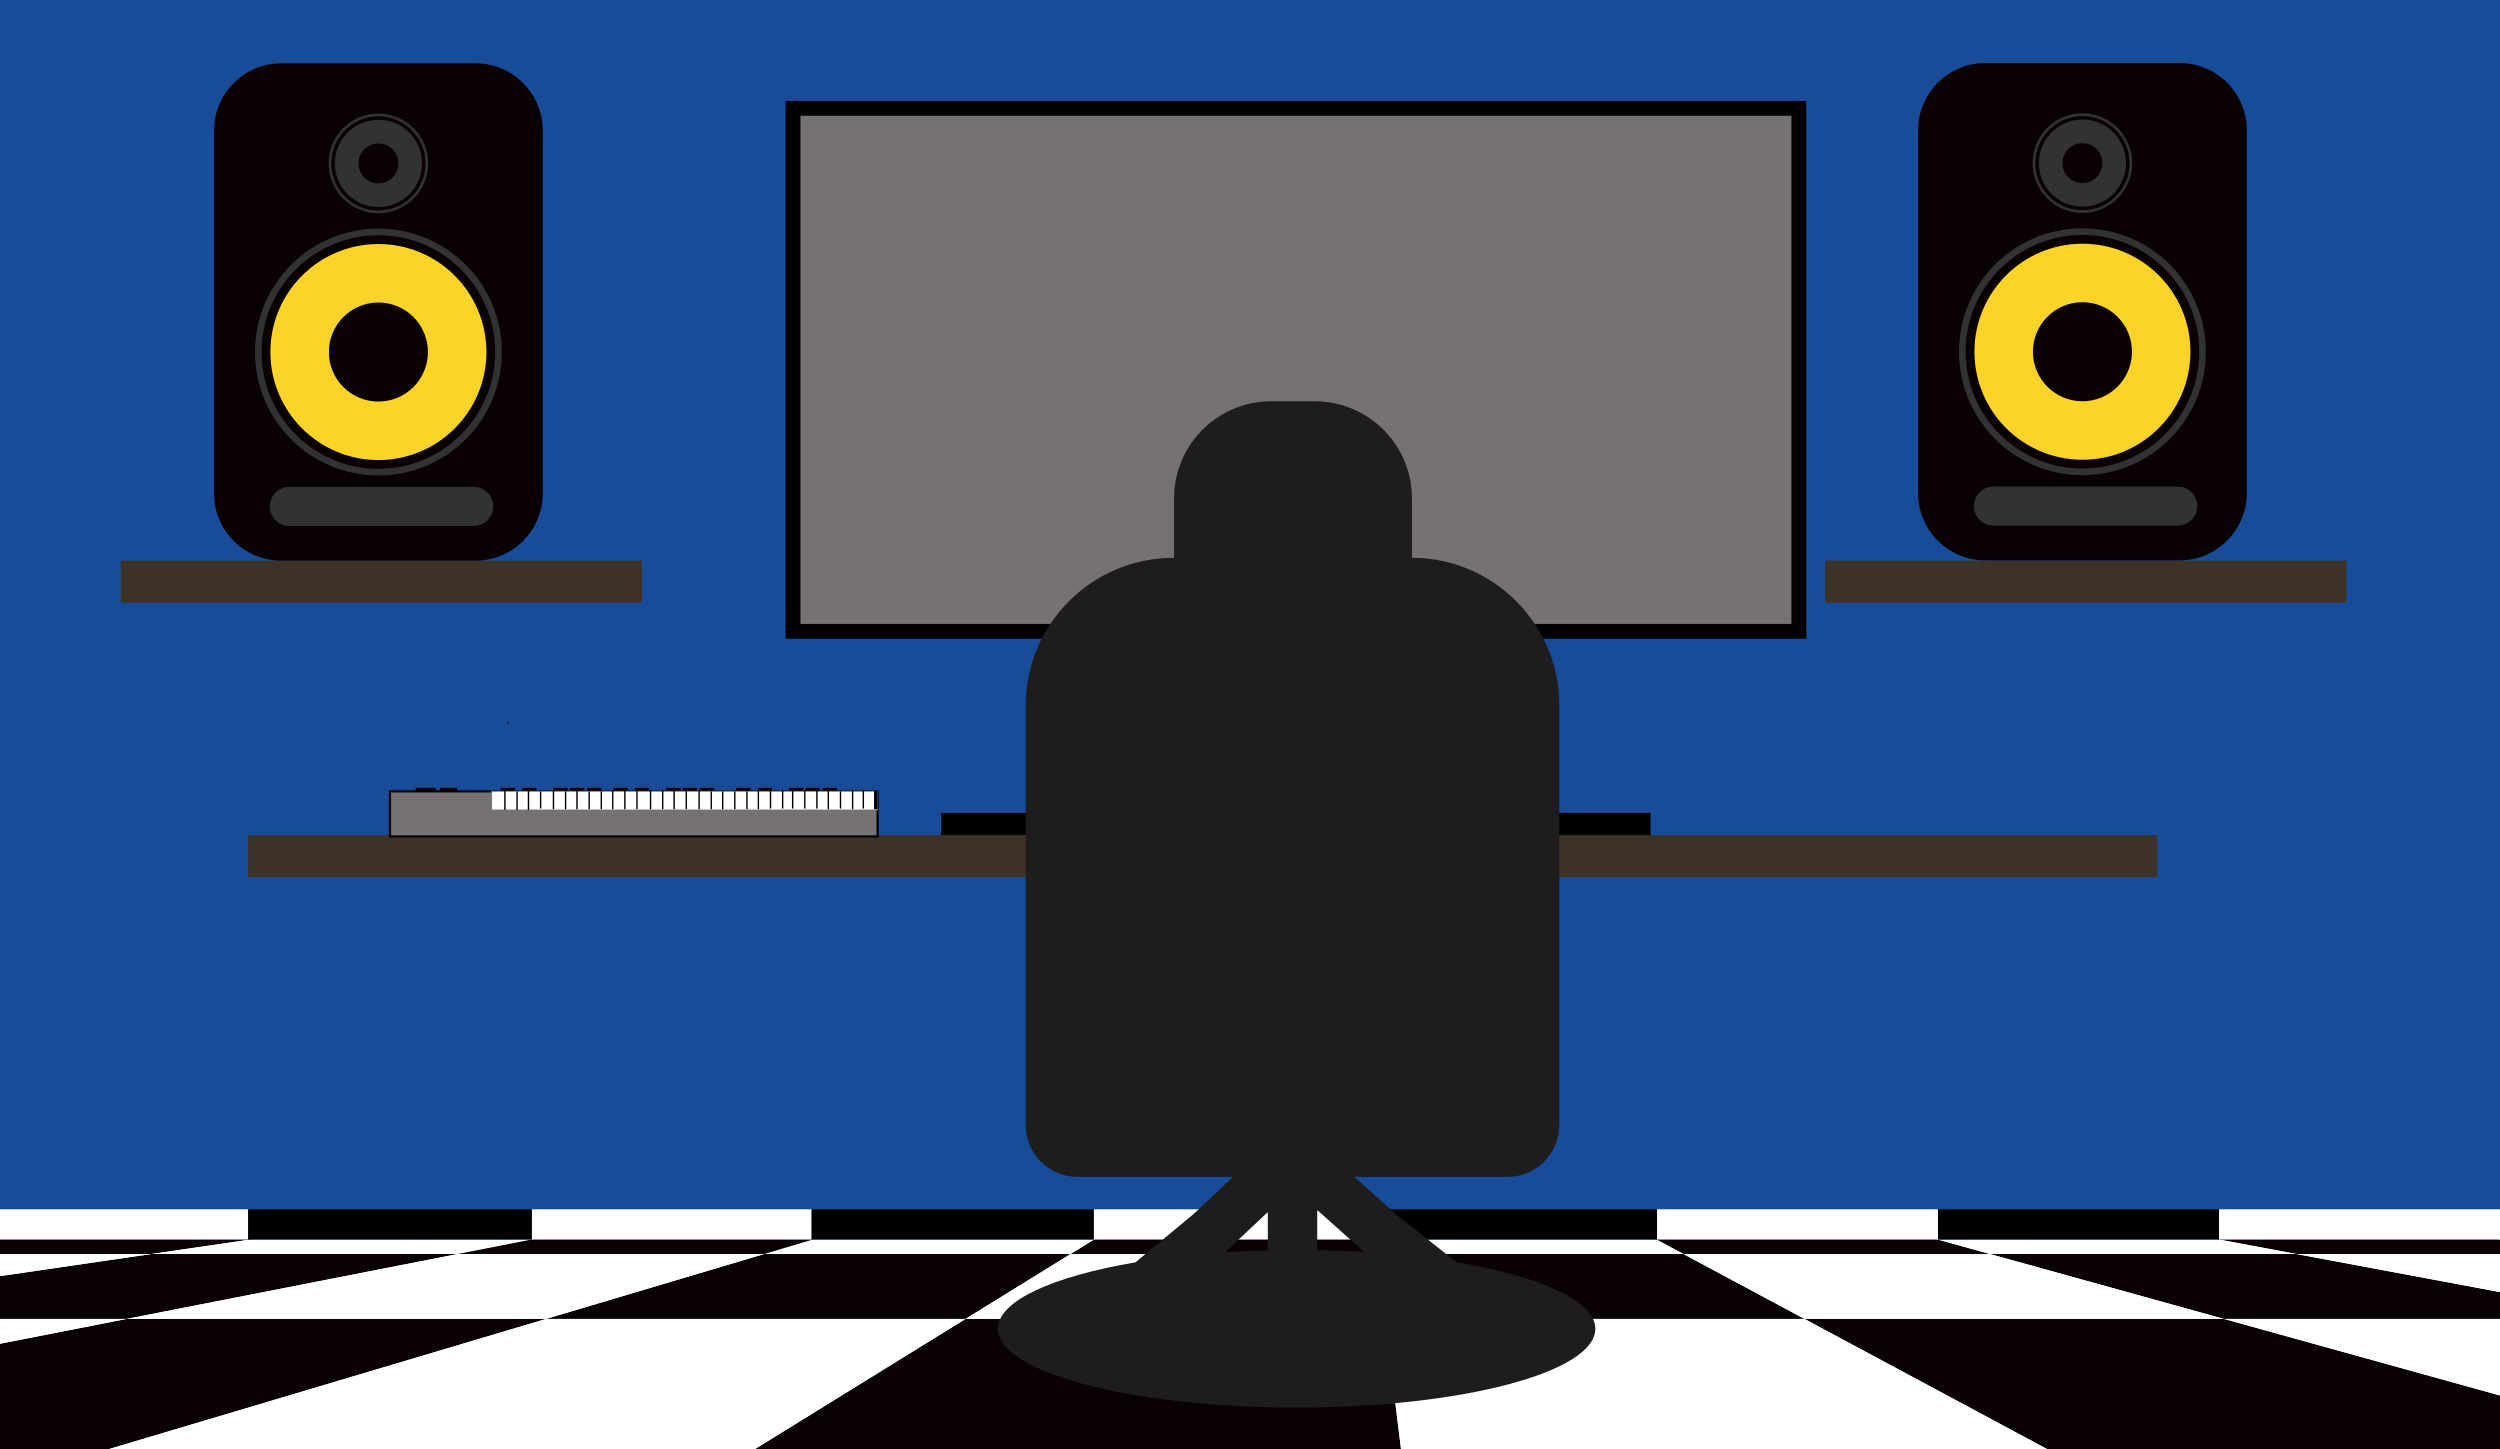
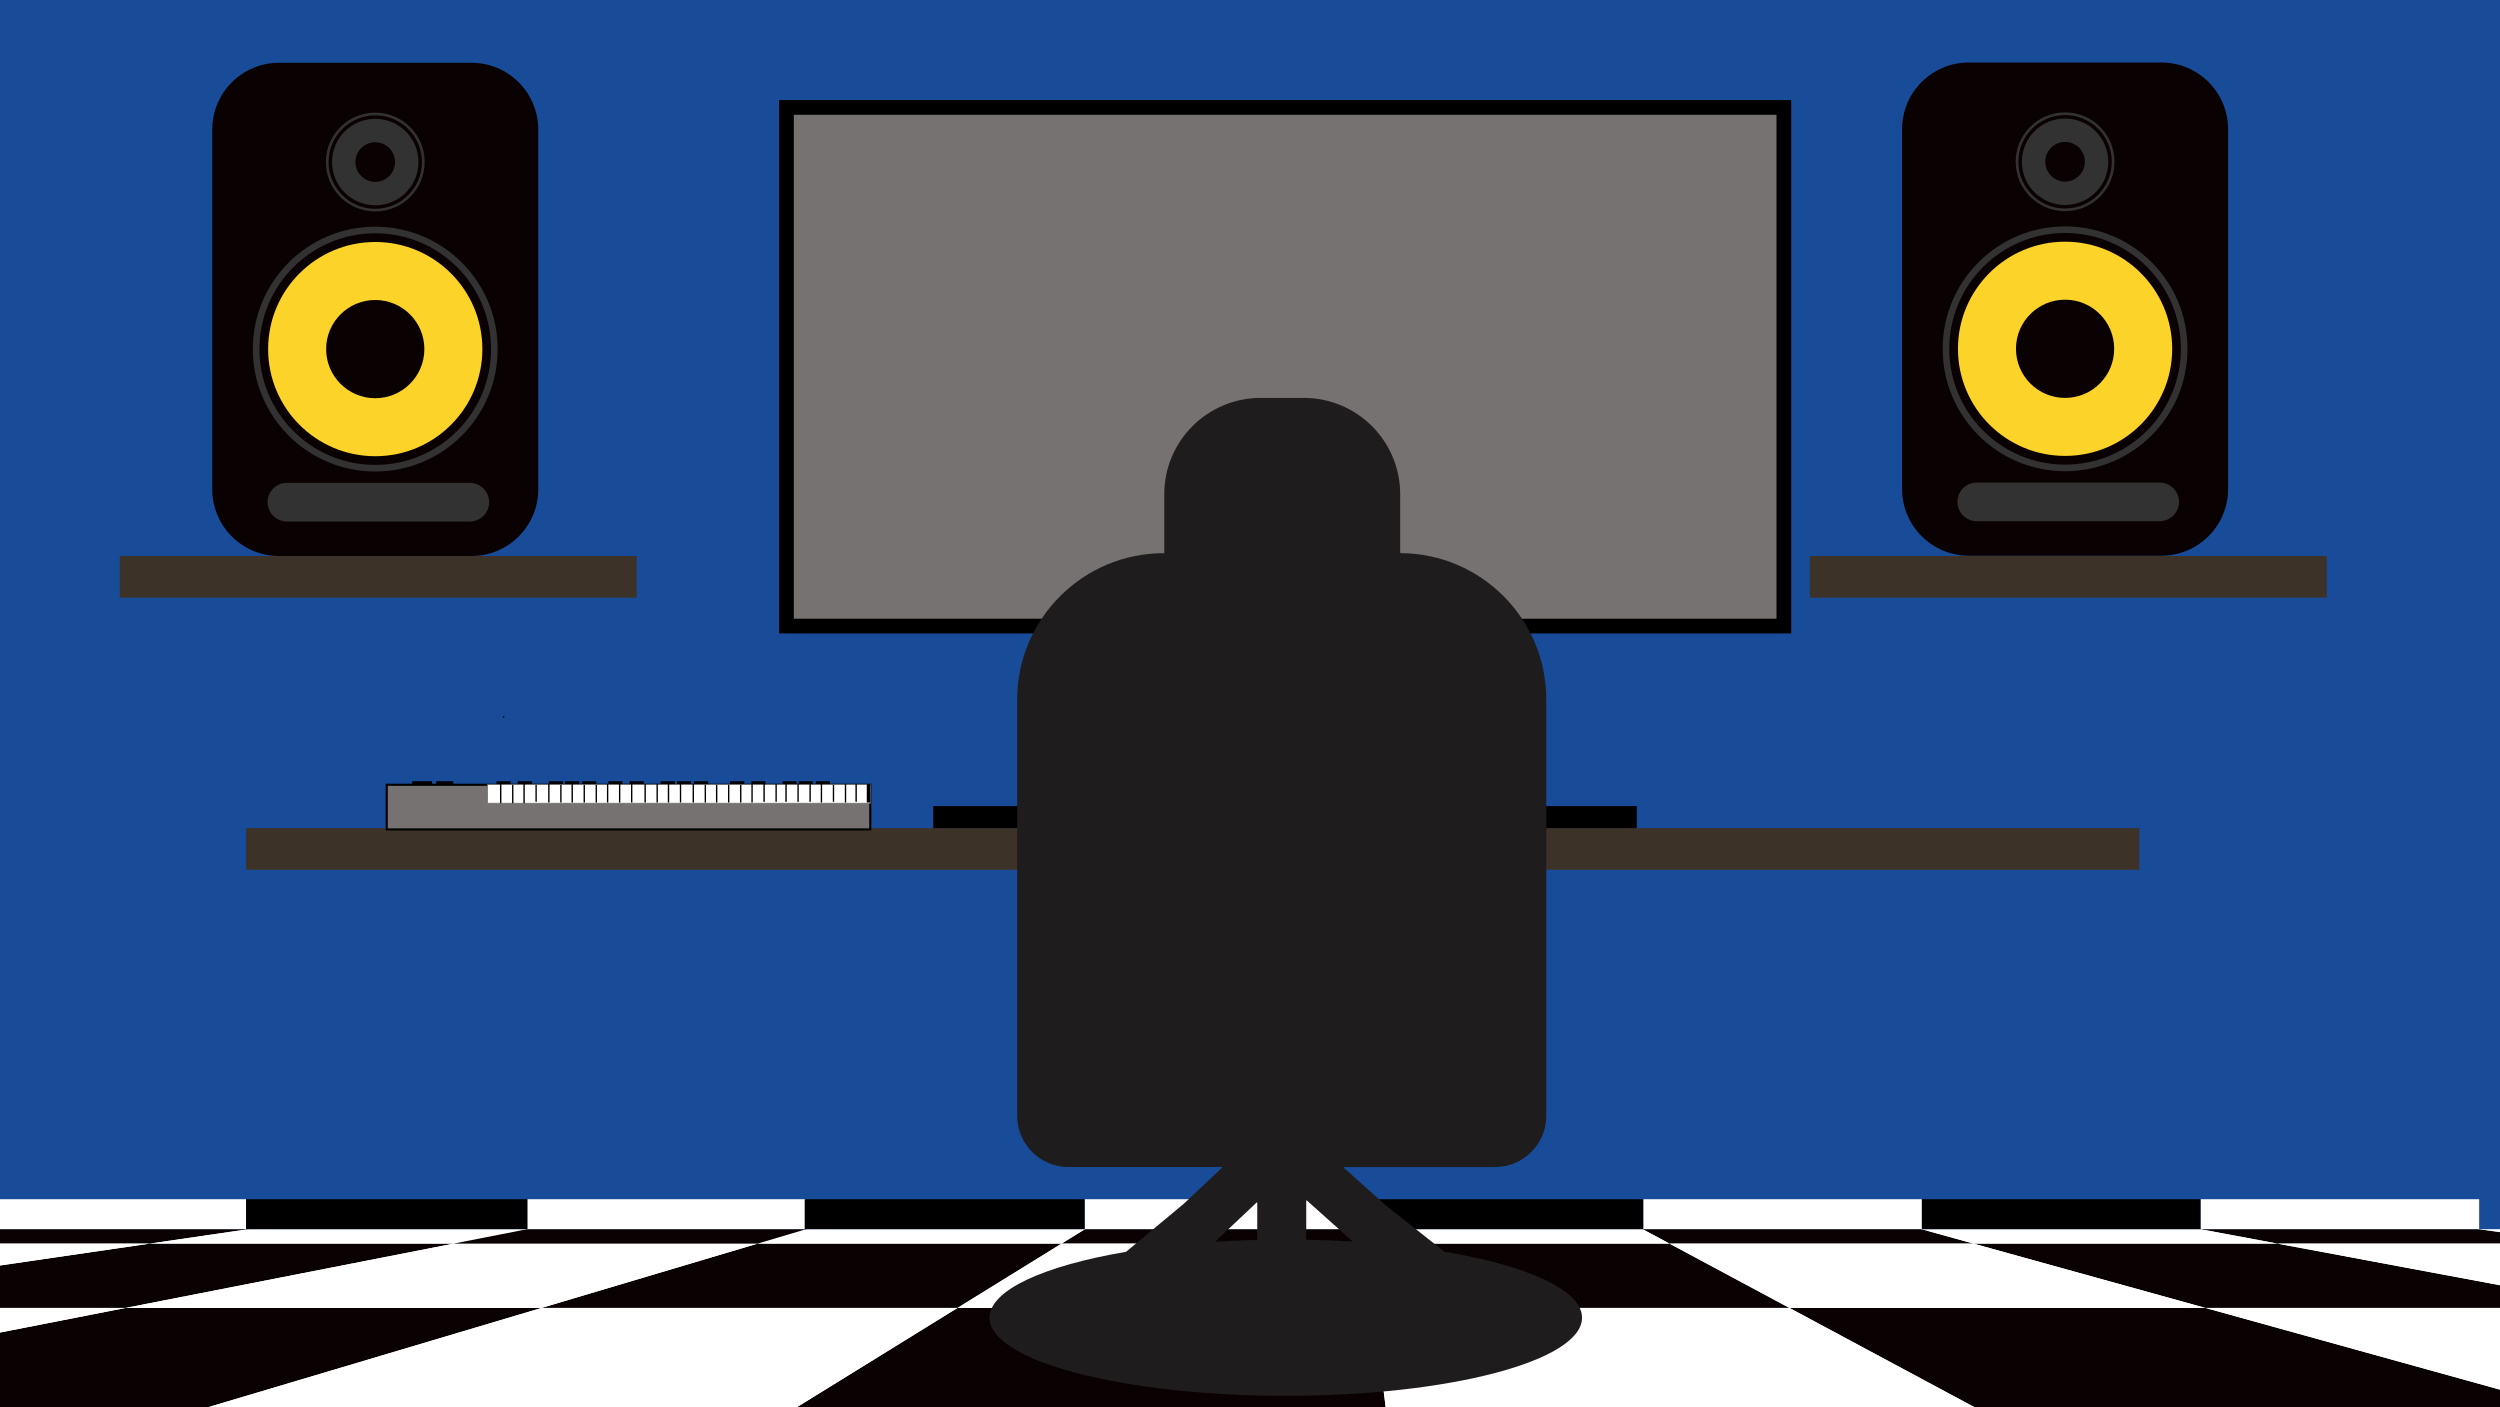
- <svg xmlns="http://www.w3.org/2000/svg" viewBox="0 0 1904 1103">
+ <svg xmlns="http://www.w3.org/2000/svg" viewBox="0 0 1920 1080">
  <defs>
    <style>.cls-1{fill:#0a0202;}.cls-12,.cls-2{fill:#fff;}.cls-3{fill:#184c98;}.cls-4{fill:#3d3228;}.cls-5,.cls-7{fill:none;stroke:#333232;}.cls-11,.cls-12,.cls-13,.cls-14,.cls-15,.cls-16,.cls-17,.cls-5,.cls-7,.cls-9{stroke-miterlimit:10;}.cls-5{stroke-width:5.05px;}.cls-6{fill:#fcd329;}.cls-7{stroke-width:2.04px;}.cls-8{fill:#333232;}.cls-11,.cls-9{fill:#777272;}.cls-11,.cls-13,.cls-14,.cls-15,.cls-16,.cls-17,.cls-9{stroke:#000;}.cls-9{stroke-width:11.29px;}.cls-10{fill:#1e1c1c;}.cls-11{stroke-width:1.63px;}.cls-12{stroke:#777272;stroke-width:0.61px;}.cls-13{stroke-width:1.05px;}.cls-14{stroke-width:1.07px;}.cls-15{stroke-width:1.09px;}.cls-16{stroke-width:1.04px;}.cls-17{stroke-width:2.68px;}</style>
  </defs>
  <g id="piso">
    <polygon class="cls-1" points="115.08 955.07 -118.32 955.07 125.89 926.61 309.75 926.61 115.08 955.07" />
    <polygon class="cls-1" points="96.31 1004.51 -223.19 1004.51 115.08 955.07 348.49 955.07 96.31 1004.51" />
    <polygon class="cls-1" points="735.3 1004.51 415.81 1004.51 581.9 955.07 815.31 955.07 735.3 1004.51" />
    <polygon class="cls-1" points="1068 1111.75 561.8 1111.75 735.3 1004.51 1054.8 1004.51 1068 1111.75" />
    <polygon class="cls-1" points="1048.72 955.07 815.31 955.07 861.35 926.61 1045.21 926.61 1048.72 955.07" />
    <polygon class="cls-1" points="1515.53 955.07 1282.12 955.07 1229.08 926.61 1412.94 926.61 1515.53 955.07" />
    <polygon class="cls-1" points="1374.3 1004.51 1054.8 1004.51 1048.72 955.07 1282.12 955.07 1374.3 1004.51" />
    <polygon class="cls-1" points="2080.4 1111.75 1574.2 1111.75 1374.3 1004.51 1693.8 1004.51 2080.4 1111.75" />
    <polygon class="cls-1" points="2013.29 1004.51 1693.8 1004.51 1515.53 955.07 1748.94 955.07 2013.29 1004.51" />
    <polygon class="cls-1" points="1982.35 955.07 1748.94 955.07 1596.81 926.61 1780.67 926.61 1982.35 955.07" />
    <polygon class="cls-1" points="55.6 1111.75 -450.6 1111.75 96.31 1004.51 415.81 1004.51 55.6 1111.75" />
    <polygon class="cls-2" points="415.81 1004.51 96.31 1004.51 348.49 955.07 581.9 955.07 415.81 1004.51" />
    <polygon class="cls-2" points="815.31 955.07 581.9 955.07 677.48 926.61 861.35 926.61 815.31 955.07" />
    <polygon class="cls-2" points="561.8 1111.75 55.6 1111.75 415.81 1004.51 735.3 1004.51 561.8 1111.75" />
    <polygon class="cls-2" points="1054.8 1004.51 735.3 1004.51 815.31 955.07 1048.72 955.07 1054.8 1004.51" />
    <polygon class="cls-2" points="1282.12 955.07 1048.72 955.07 1045.21 926.61 1229.08 926.61 1282.12 955.07" />
    <polygon class="cls-2" points="1574.2 1111.75 1068 1111.75 1054.8 1004.51 1374.3 1004.51 1574.2 1111.75" />
    <polygon class="cls-2" points="1693.8 1004.51 1374.3 1004.51 1282.12 955.07 1515.53 955.07 1693.8 1004.51" />
    <polygon class="cls-2" points="2586.6 1111.75 2080.4 1111.75 1693.8 1004.51 2013.29 1004.51 2586.6 1111.75" />
    <polygon class="cls-2" points="2332.79 1004.51 2013.29 1004.51 1748.94 955.07 1982.35 955.07 2332.79 1004.51" />
    <polygon class="cls-2" points="1748.94 955.07 1515.53 955.07 1412.94 926.61 1596.81 926.61 1748.94 955.07" />
    <polygon class="cls-2" points="2215.76 955.07 1982.35 955.07 1780.67 926.61 1964.54 926.61 2215.76 955.07" />
    <polygon class="cls-2" points="-223.19 1004.51 -542.68 1004.51 -118.32 955.07 115.08 955.07 -223.19 1004.51" />
    <polygon class="cls-2" points="-450.6 1111.75 -956.8 1111.75 -223.19 1004.51 96.31 1004.51 -450.6 1111.75" />
    <polygon class="cls-2" points="348.49 955.07 115.08 955.07 309.75 926.61 493.62 926.61 348.49 955.07" />
    <polygon class="cls-1" points="581.9 955.07 348.49 955.07 493.62 926.61 677.48 926.61 581.9 955.07" />
  </g>
  <g id="pared">
    <rect class="cls-3" x="-386" y="-143" width="2797" height="1087" />
  </g>
  <g id="zocalo">
    <rect class="cls-2" x="-11" y="921" width="200" height="23" />
    <rect class="cls-2" x="405" y="921" width="214" height="23" />
    <rect class="cls-2" x="833" y="921" width="214" height="23" />
    <rect class="cls-2" x="1262" y="921" width="214" height="23" />
    <rect class="cls-2" x="1690" y="921" width="214" height="23" />
    <rect x="189" y="921" width="216" height="23" />
    <rect x="618" y="921" width="215" height="23" />
    <rect x="1052" y="921" width="210" height="23" />
    <rect x="1476" y="921" width="214" height="23" />
  </g>
  <g id="mesa">
    <rect class="cls-4" x="189" y="636" width="1454" height="32" />
    <rect class="cls-4" x="92" y="427" width="397" height="32" />
    <rect class="cls-4" x="1390" y="427" width="397" height="32" />
  </g>
  <g id="paralantes">
    <rect class="cls-1" x="163" y="48.22" width="250.38" height="378.78" rx="51.25" />
    <circle class="cls-5" cx="288.19" cy="268.11" r="91.48" />
    <circle class="cls-6" cx="288.19" cy="268.11" r="82.26" />
    <circle class="cls-1" cx="288.19" cy="268.11" r="37.72" />
    <circle class="cls-7" cx="288.19" cy="124.46" r="36.91" />
    <circle class="cls-8" cx="288.19" cy="124.46" r="33.19" />
    <circle class="cls-1" cx="288.19" cy="124.46" r="15.22" />
    <rect class="cls-8" x="205.53" y="370.83" width="170.13" height="29.69" rx="14.85" />
    <rect class="cls-1" x="1460.79" y="48" width="250.38" height="378.78" rx="51.25" />
    <circle class="cls-5" cx="1585.98" cy="267.88" r="91.48" />
    <circle class="cls-6" cx="1585.98" cy="267.88" r="82.26" />
    <circle class="cls-1" cx="1585.98" cy="267.88" r="37.72" />
    <circle class="cls-7" cx="1585.98" cy="124.24" r="36.91" />
    <circle class="cls-8" cx="1585.98" cy="124.24" r="33.19" />
    <circle class="cls-1" cx="1585.98" cy="124.24" r="15.22" />
    <rect class="cls-8" x="1503.32" y="370.6" width="170.13" height="29.69" rx="14.85" />
  </g>
  <g id="pantalla">
    <rect class="cls-9" x="604" y="82.51" width="766" height="398.32" />
    <rect x="970.07" y="478.41" width="34.67" height="149.17" />
    <rect x="978.44" y="357.37" width="16.93" height="540.33" transform="translate(1614.44 -359.37) rotate(90)" />
  </g>
  <g id="sillon">
    <path class="cls-10" d="M1109.23,961.25l-44.87-35.46h0l-32.45-29.08a.24.24,0,0,1,.17-.42h116.09a39.39,39.39,0,0,0,39.39-39.39V537.25a112.44,112.44,0,0,0-111.73-112.44.5.5,0,0,1-.49-.49V379.6a74,74,0,0,0-74-74H968.16a74,74,0,0,0-74,74v45a.25.25,0,0,1-.25.24h0A112.69,112.69,0,0,0,781.18,537.49v319.4a39.4,39.4,0,0,0,39.39,39.39H938.45a.24.24,0,0,1,.17.42l-29.29,27.64h0l-44.48,37-.12.06C801.73,972.13,760,990.77,760,1012c0,33.14,101.86,60,227.5,60s227.5-26.87,227.5-60c0-21.32-42.15-40-105.66-50.69A.22.22,0,0,1,1109.23,961.25Zm-71.06-7.78c-11.28-.68-22.89-1.13-34.74-1.35a.24.24,0,0,1-.24-.24V922.09a.25.25,0,0,1,.41-.18L1038.34,953A.25.25,0,0,1,1038.17,953.47Zm-103-1.74,30-28.26a.24.24,0,0,1,.41.17V952a.23.23,0,0,1-.23.24q-16.35.42-32,1.43l1.83-2Z" />
  </g>
  <g id="piano">
    <rect x="397.59" y="599.99" width="10.88" height="13.05" />
    <rect x="421.52" y="599.99" width="10.88" height="13.05" />
    <rect x="434.03" y="599.99" width="10.88" height="13.05" />
    <rect x="447.08" y="599.99" width="10.88" height="13.05" />
    <rect x="381.28" y="599.99" width="10.88" height="13.05" />
    <rect x="335.06" y="599.99" width="13.05" height="13.05" />
    <rect x="316.57" y="599.99" width="15.23" height="13.05" />
    <rect x="483.51" y="599.99" width="10.88" height="13.05" />
    <rect x="507.43" y="599.99" width="10.88" height="13.05" />
    <rect x="519.94" y="599.99" width="10.88" height="13.05" />
    <rect x="532.99" y="599.99" width="10.88" height="13.05" />
    <rect x="467.19" y="599.99" width="10.88" height="13.05" />
    <rect x="577.03" y="599.99" width="10.88" height="13.05" />
    <rect x="600.96" y="599.99" width="10.88" height="13.05" />
    <rect x="613.46" y="599.99" width="10.88" height="13.05" />
    <rect x="626.51" y="599.99" width="10.88" height="13.05" />
    <rect x="560.72" y="599.99" width="10.88" height="13.05" />
    <rect class="cls-11" x="297" y="602.71" width="371.38" height="34.29" />
    <rect class="cls-12" x="374.48" y="602.57" width="293.9" height="14.31" />
    <rect x="386.18" y="550" width="1.09" height="1.09" />
    <line class="cls-13" x1="393.79" y1="602.71" x2="393.79" y2="616.88" />
    <line class="cls-14" x1="384.54" y1="601.08" x2="384.54" y2="616.88" />
    <line class="cls-15" x1="402.49" y1="599.99" x2="402.49" y2="616.88" />
    <line class="cls-13" x1="411.73" y1="602.71" x2="411.73" y2="615.79" />
    <line class="cls-13" x1="430.76" y1="602.71" x2="430.76" y2="616.34" />
    <line class="cls-14" x1="421.52" y1="602.17" x2="421.52" y2="616.34" />
    <line class="cls-15" x1="439.46" y1="599.99" x2="439.46" y2="616.34" />
    <line class="cls-13" x1="448.71" y1="602.71" x2="448.71" y2="616.34" />
    <line class="cls-13" x1="466.65" y1="602.17" x2="466.65" y2="616.34" />
    <line class="cls-16" x1="457.95" y1="602.71" x2="457.95" y2="616.34" />
    <line class="cls-14" x1="475.89" y1="601.08" x2="475.89" y2="616.34" />
    <line class="cls-13" x1="485.14" y1="602.17" x2="485.14" y2="616.34" />
    <line class="cls-13" x1="504.71" y1="602.17" x2="504.71" y2="616.34" />
    <line class="cls-14" x1="495.47" y1="602.17" x2="495.47" y2="616.34" />
    <line class="cls-15" x1="513.41" y1="601.08" x2="513.41" y2="616.34" />
    <line class="cls-13" x1="522.63" y1="601.63" x2="522.66" y2="616.34" />
    <line class="cls-13" x1="541.69" y1="602.71" x2="541.69" y2="616.34" />
    <line class="cls-14" x1="532.44" y1="602.17" x2="532.44" y2="616.34" />
    <line class="cls-15" x1="550.39" y1="602.71" x2="550.39" y2="616.34" />
    <line class="cls-13" x1="559.63" y1="602.71" x2="559.63" y2="616.34" />
    <line class="cls-13" x1="577.58" y1="602.17" x2="577.58" y2="616.34" />
    <line class="cls-14" x1="568.88" y1="602.71" x2="568.88" y2="616.34" />
    <line class="cls-15" x1="586.82" y1="601.62" x2="586.82" y2="615.79" />
    <line class="cls-13" x1="596.06" y1="602.17" x2="596.06" y2="615.79" />
    <line class="cls-15" x1="603.68" y1="602.17" x2="603.68" y2="615.79" />
    <line class="cls-13" x1="612.92" y1="602.17" x2="612.92" y2="615.79" />
    <line class="cls-13" x1="630.86" y1="602.17" x2="630.86" y2="616.34" />
    <line class="cls-14" x1="622.16" y1="602.17" x2="622.16" y2="615.79" />
    <line class="cls-13" x1="640.11" y1="602.71" x2="640.11" y2="615.79" />
    <line class="cls-13" x1="649.35" y1="602.17" x2="649.35" y2="616.34" />
    <line class="cls-15" x1="657.51" y1="602.17" x2="657.51" y2="615.79" />
    <line class="cls-17" x1="667.02" y1="602.17" x2="667.02" y2="616.34" />
  </g>
</svg>
